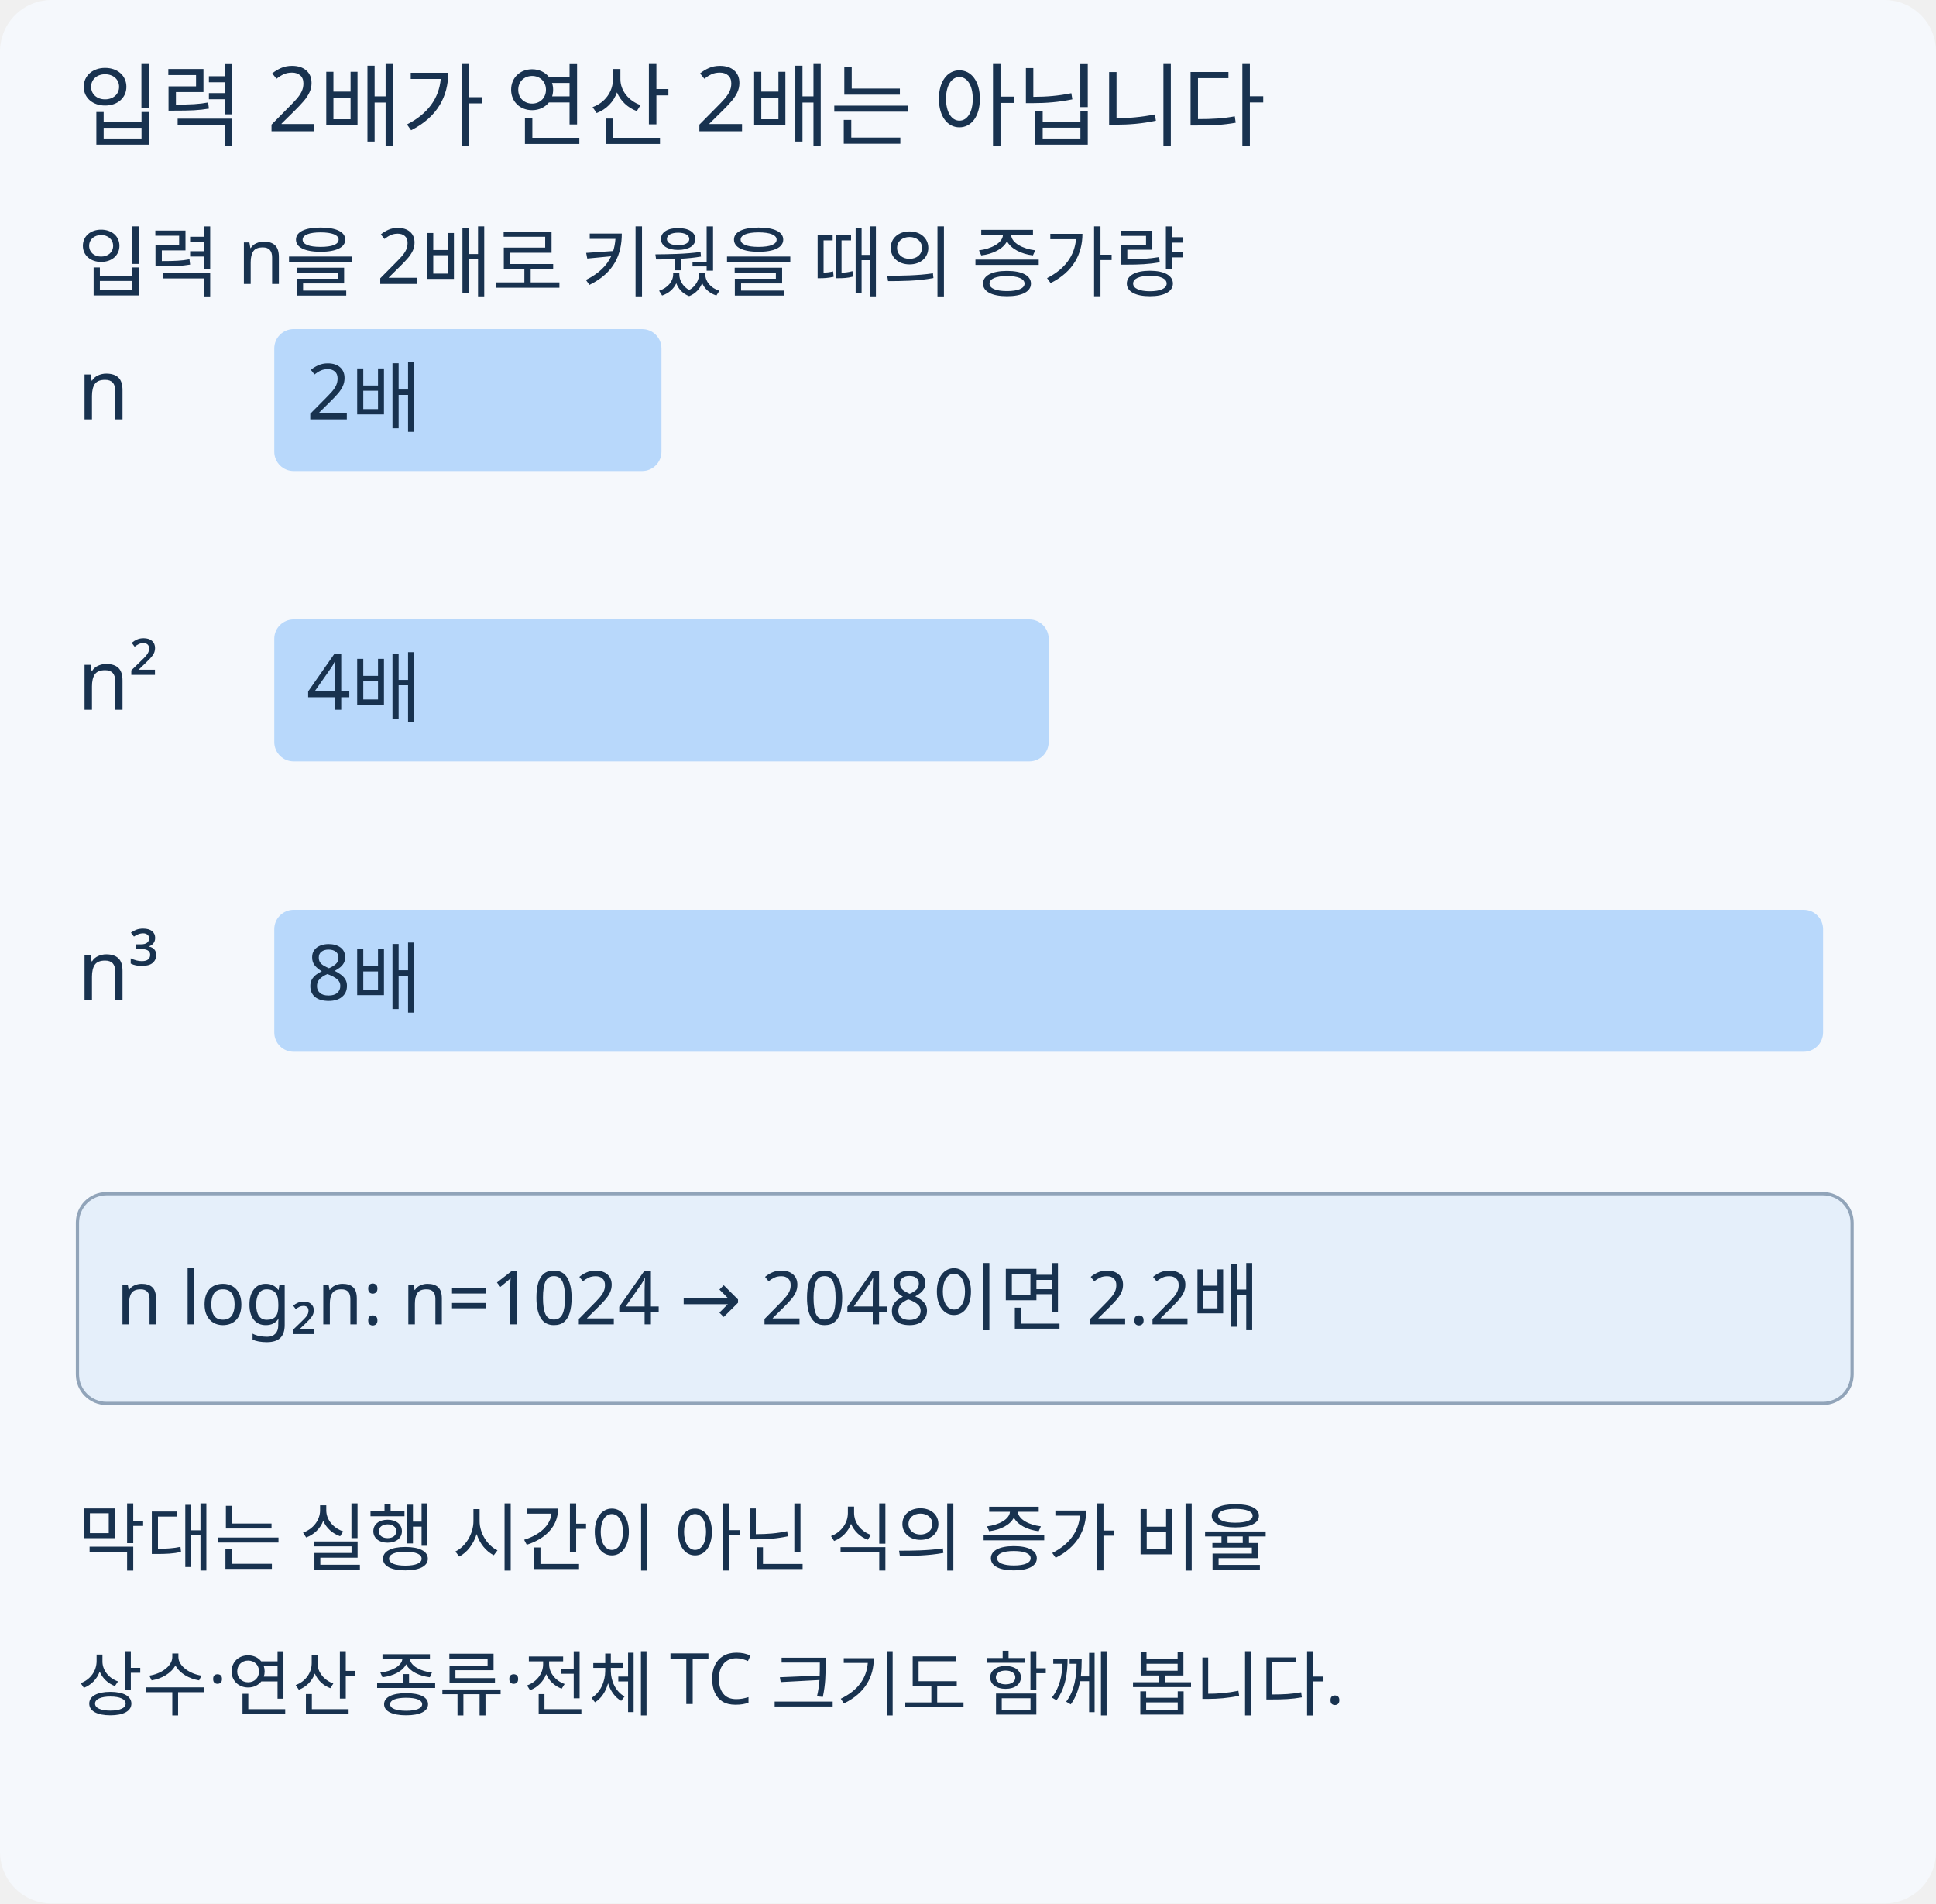
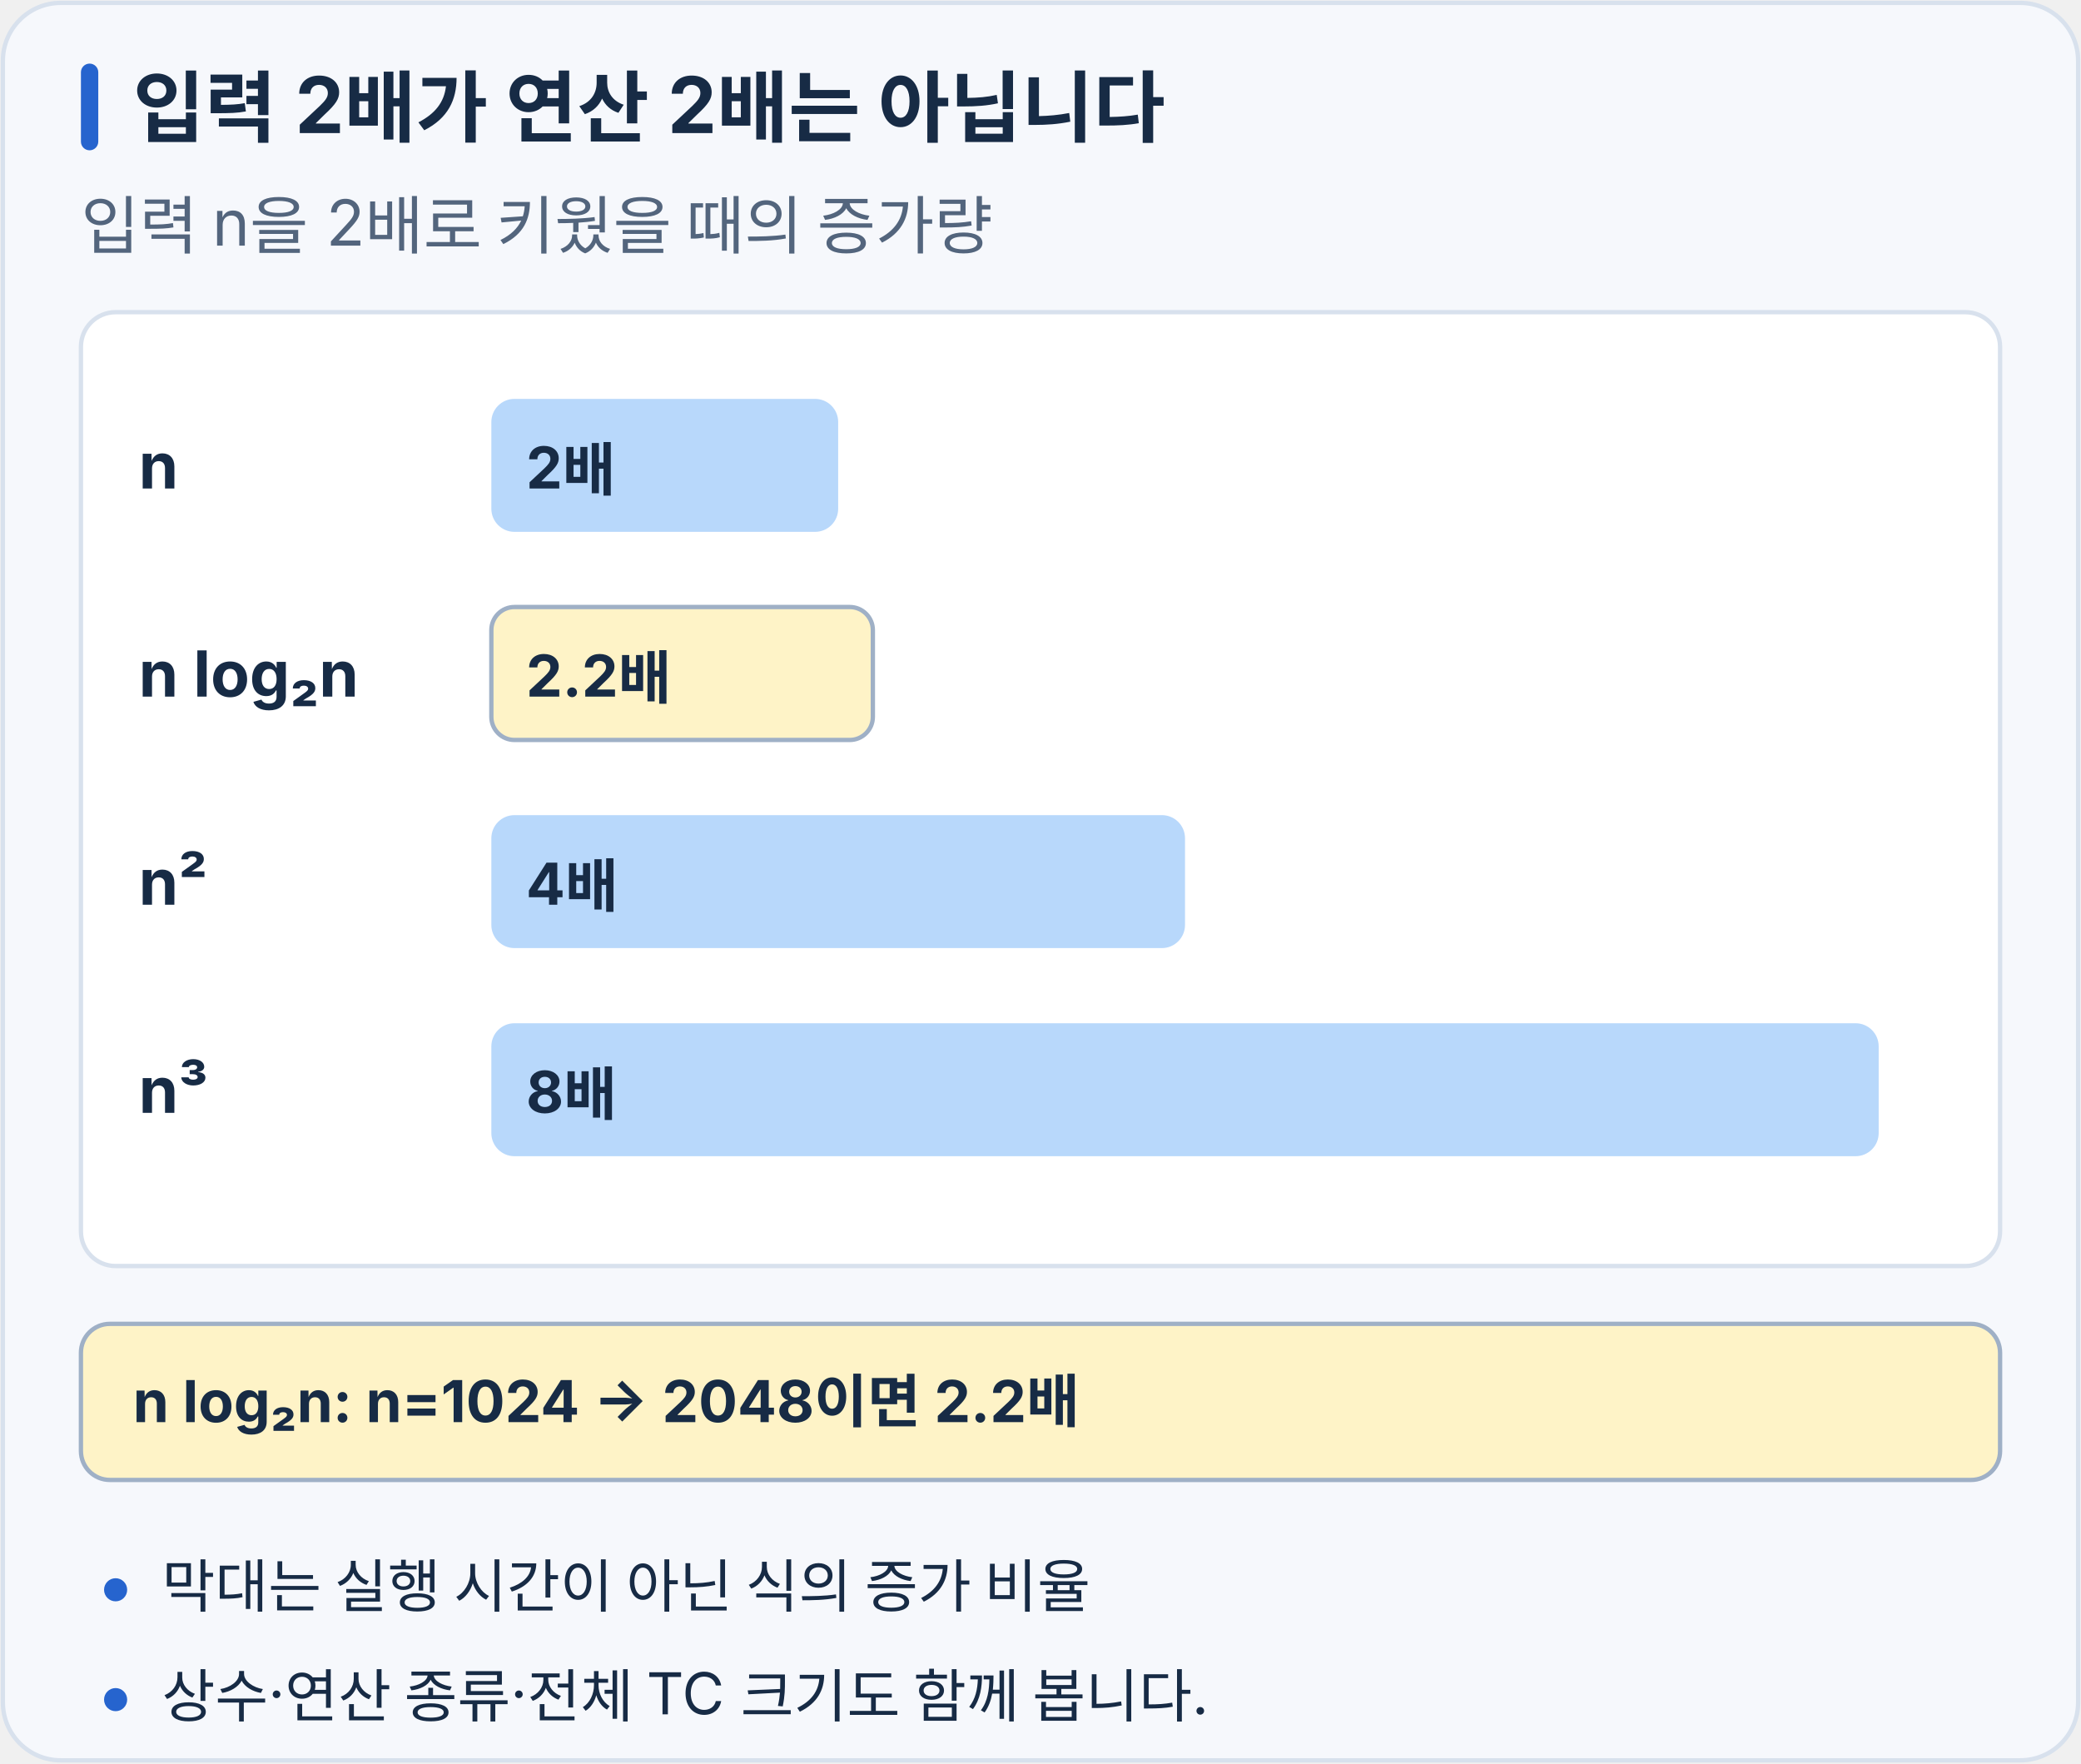
- <svg xmlns="http://www.w3.org/2000/svg" viewBox="0 0 600 590" role="img" aria-labelledby="title desc">
-   <defs>
-     <marker id="arrow" viewBox="0 0 10 10" refX="9" refY="5" markerWidth="7" markerHeight="7" orient="auto">
-       <path d="M0 0 L10 5 L0 10z" fill="#607b98" />
-     </marker>
-   </defs>
-   <style>text{font-family:system-ui,sans-serif;fill:#18324f}path,rect,circle{vector-effect:non-scaling-stroke}</style>
-   <rect width="600" height="590" rx="16" fill="#f5f8fc" />
-   <text x="24" y="43" font-size="28" fill="#18324f">입력 2배가 연산 2배는 아닙니다</text>
-   <text x="24" y="90" font-size="24" fill="#18324f">입력 n을 2배로 키웠을 때의 증가량</text>
-   <text x="24" y="130" font-size="26" fill="#18324f">n</text>
-   <rect x="85" y="102" width="120" height="44" rx="6" fill="#b8d8fb" />
-   <text x="95" y="130" font-size="24" fill="#18324f">2배</text>
-   <text x="24" y="220" font-size="26" fill="#18324f">n²</text>
-   <rect x="85" y="192" width="240" height="44" rx="6" fill="#b8d8fb" />
-   <text x="95" y="220" font-size="24" fill="#18324f">4배</text>
-   <text x="24" y="310" font-size="26" fill="#18324f">n³</text>
-   <rect x="85" y="282" width="480" height="44" rx="6" fill="#b8d8fb" />
-   <text x="95" y="310" font-size="24" fill="#18324f">8배</text>
-   <rect x="24" y="370" width="550" height="65" rx="9" fill="#e5effa" stroke="#91a4b9" />
-   <text x="36" y="410.5" font-size="23" fill="#18324f">n log₂n: n=1024 → 2048이면 2.2배</text>
-   <text x="24" y="485" font-size="23" fill="#18324f">막대는 실행 시간이 아닌 식의 증가 비율</text>
-   <text x="24" y="530" font-size="22" fill="#18324f">상수·연산 종류·전체 TC 크기도 함께 봅니다.</text>
+ <svg xmlns="http://www.w3.org/2000/svg" viewBox="0 0 720 610" role="img" aria-labelledby="title desc">
+   <style>text{font-family:-apple-system,BlinkMacSystemFont,"Apple SD Gothic Neo","Noto Sans KR",sans-serif}</style>
+   <rect x="1" y="1" width="718" height="608" rx="20" fill="#f6f8fc" stroke="#d8e1ed" stroke-width="1.5" />
+   <rect x="28" y="22" width="6" height="30" rx="3" fill="#2664ce" />
+   <text x="46" y="47" font-size="27" fill="#172b45" font-weight="750">입력 2배가 연산 2배는 아닙니다</text>
+   <text x="28" y="86" font-size="22" fill="#53657d" font-weight="400">입력 n을 2배로 키웠을 때의 증가량</text>
+   <rect x="28" y="108" width="664" height="330" rx="12" fill="#fff" stroke="#d8e1ed" stroke-width="1.5" />
+   <text x="48" y="169" font-size="22" fill="#172b45" font-weight="700">n</text>
+   <rect x="170" y="138" width="120" height="46" rx="8" fill="#b8d8fb" />
+   <text x="182" y="169" font-size="20" fill="#172b45" font-weight="700">2배</text>
+   <text x="48" y="241" font-size="22" fill="#172b45" font-weight="700">n log₂n</text>
+   <rect x="170" y="210" width="132" height="46" rx="8" fill="#fef3c7" stroke="#9fb0c6" stroke-width="1.5" />
+   <text x="182" y="241" font-size="20" fill="#172b45" font-weight="700">2.2배</text>
+   <text x="48" y="313" font-size="22" fill="#172b45" font-weight="700">n²</text>
+   <rect x="170" y="282" width="240" height="46" rx="8" fill="#b8d8fb" />
+   <text x="182" y="313" font-size="20" fill="#172b45" font-weight="700">4배</text>
+   <text x="48" y="385" font-size="22" fill="#172b45" font-weight="700">n³</text>
+   <rect x="170" y="354" width="480" height="46" rx="8" fill="#b8d8fb" />
+   <text x="182" y="385" font-size="20" fill="#172b45" font-weight="700">8배</text>
+   <rect x="28" y="458" width="664" height="54" rx="10" fill="#fef3c7" stroke="#9fb0c6" stroke-width="1.5" />
+   <text x="46" y="492" font-size="20" fill="#172b45" font-weight="700">n log₂n: n=1024 → 2048이면 2.2배</text>
+   <circle cx="40" cy="550.0" r="4" fill="#2664ce" />
+   <text x="56" y="556" font-size="20" fill="#172b45">막대는 실행 시간이 아닌 식의 증가 비율</text>
+   <circle cx="40" cy="588.0" r="4" fill="#2664ce" />
+   <text x="56" y="594" font-size="20" fill="#172b45">상수·연산 종류·전체 TC 크기도 함께 봅니다.</text>
</svg>
